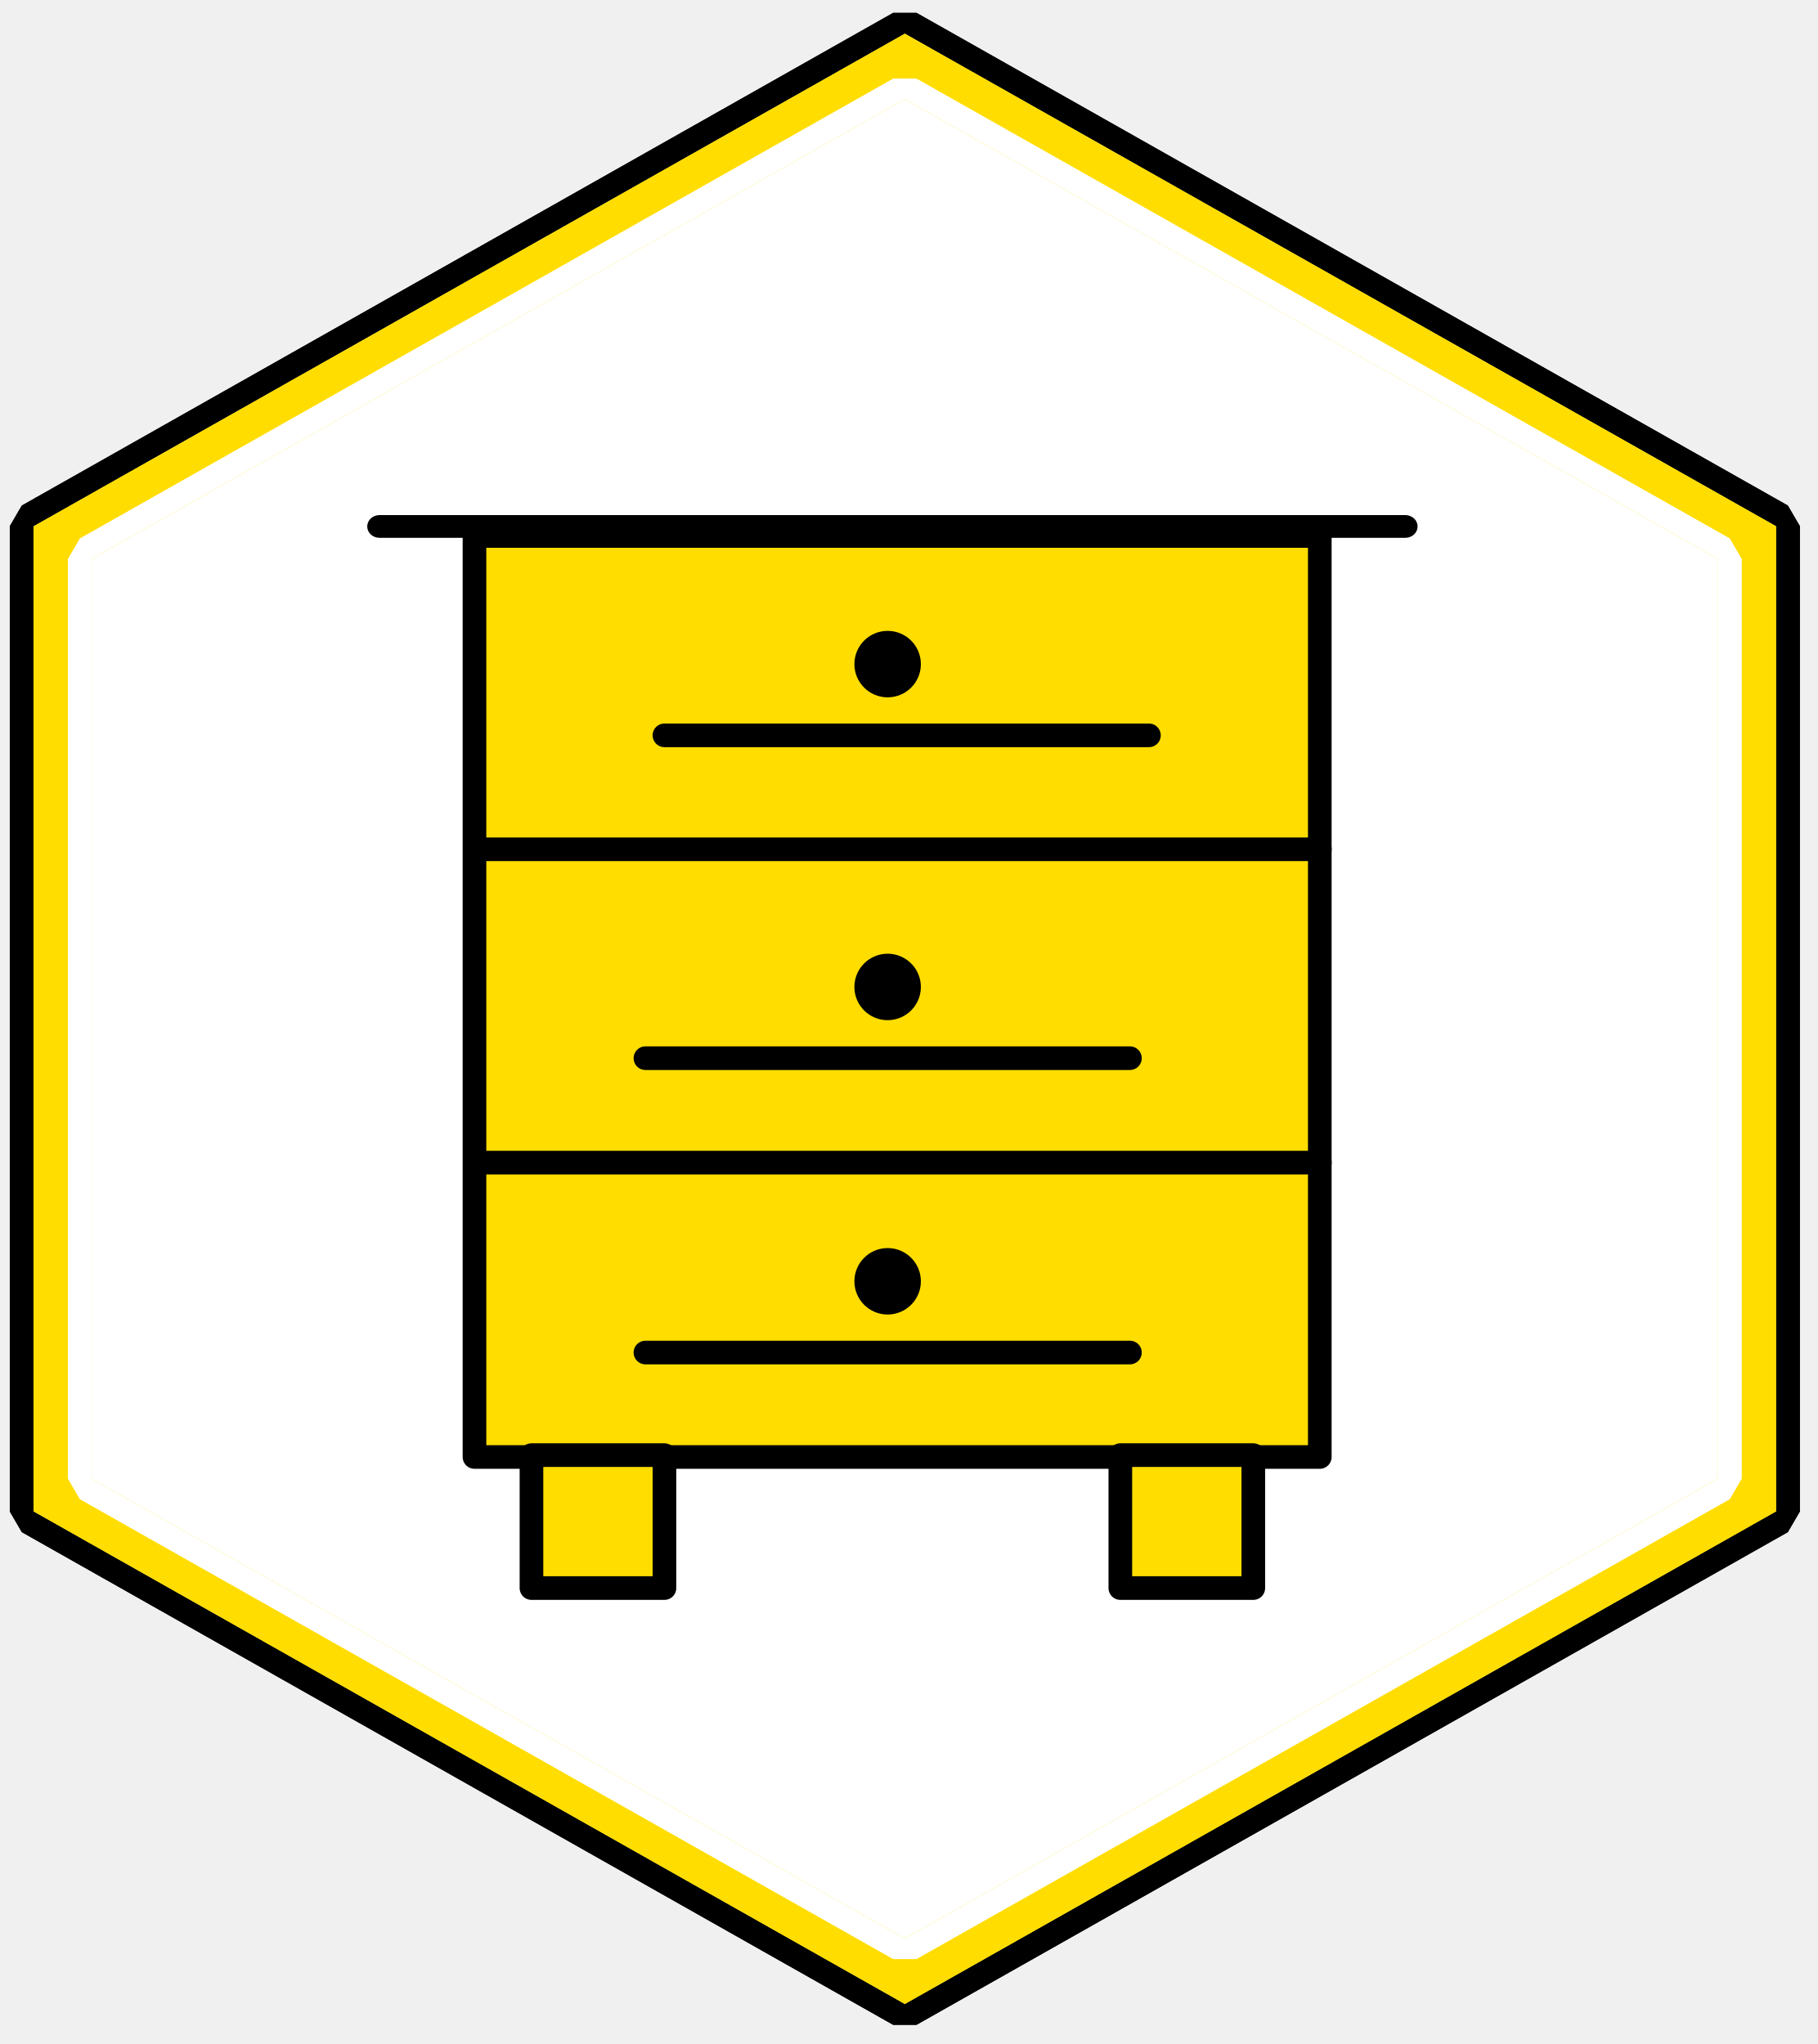
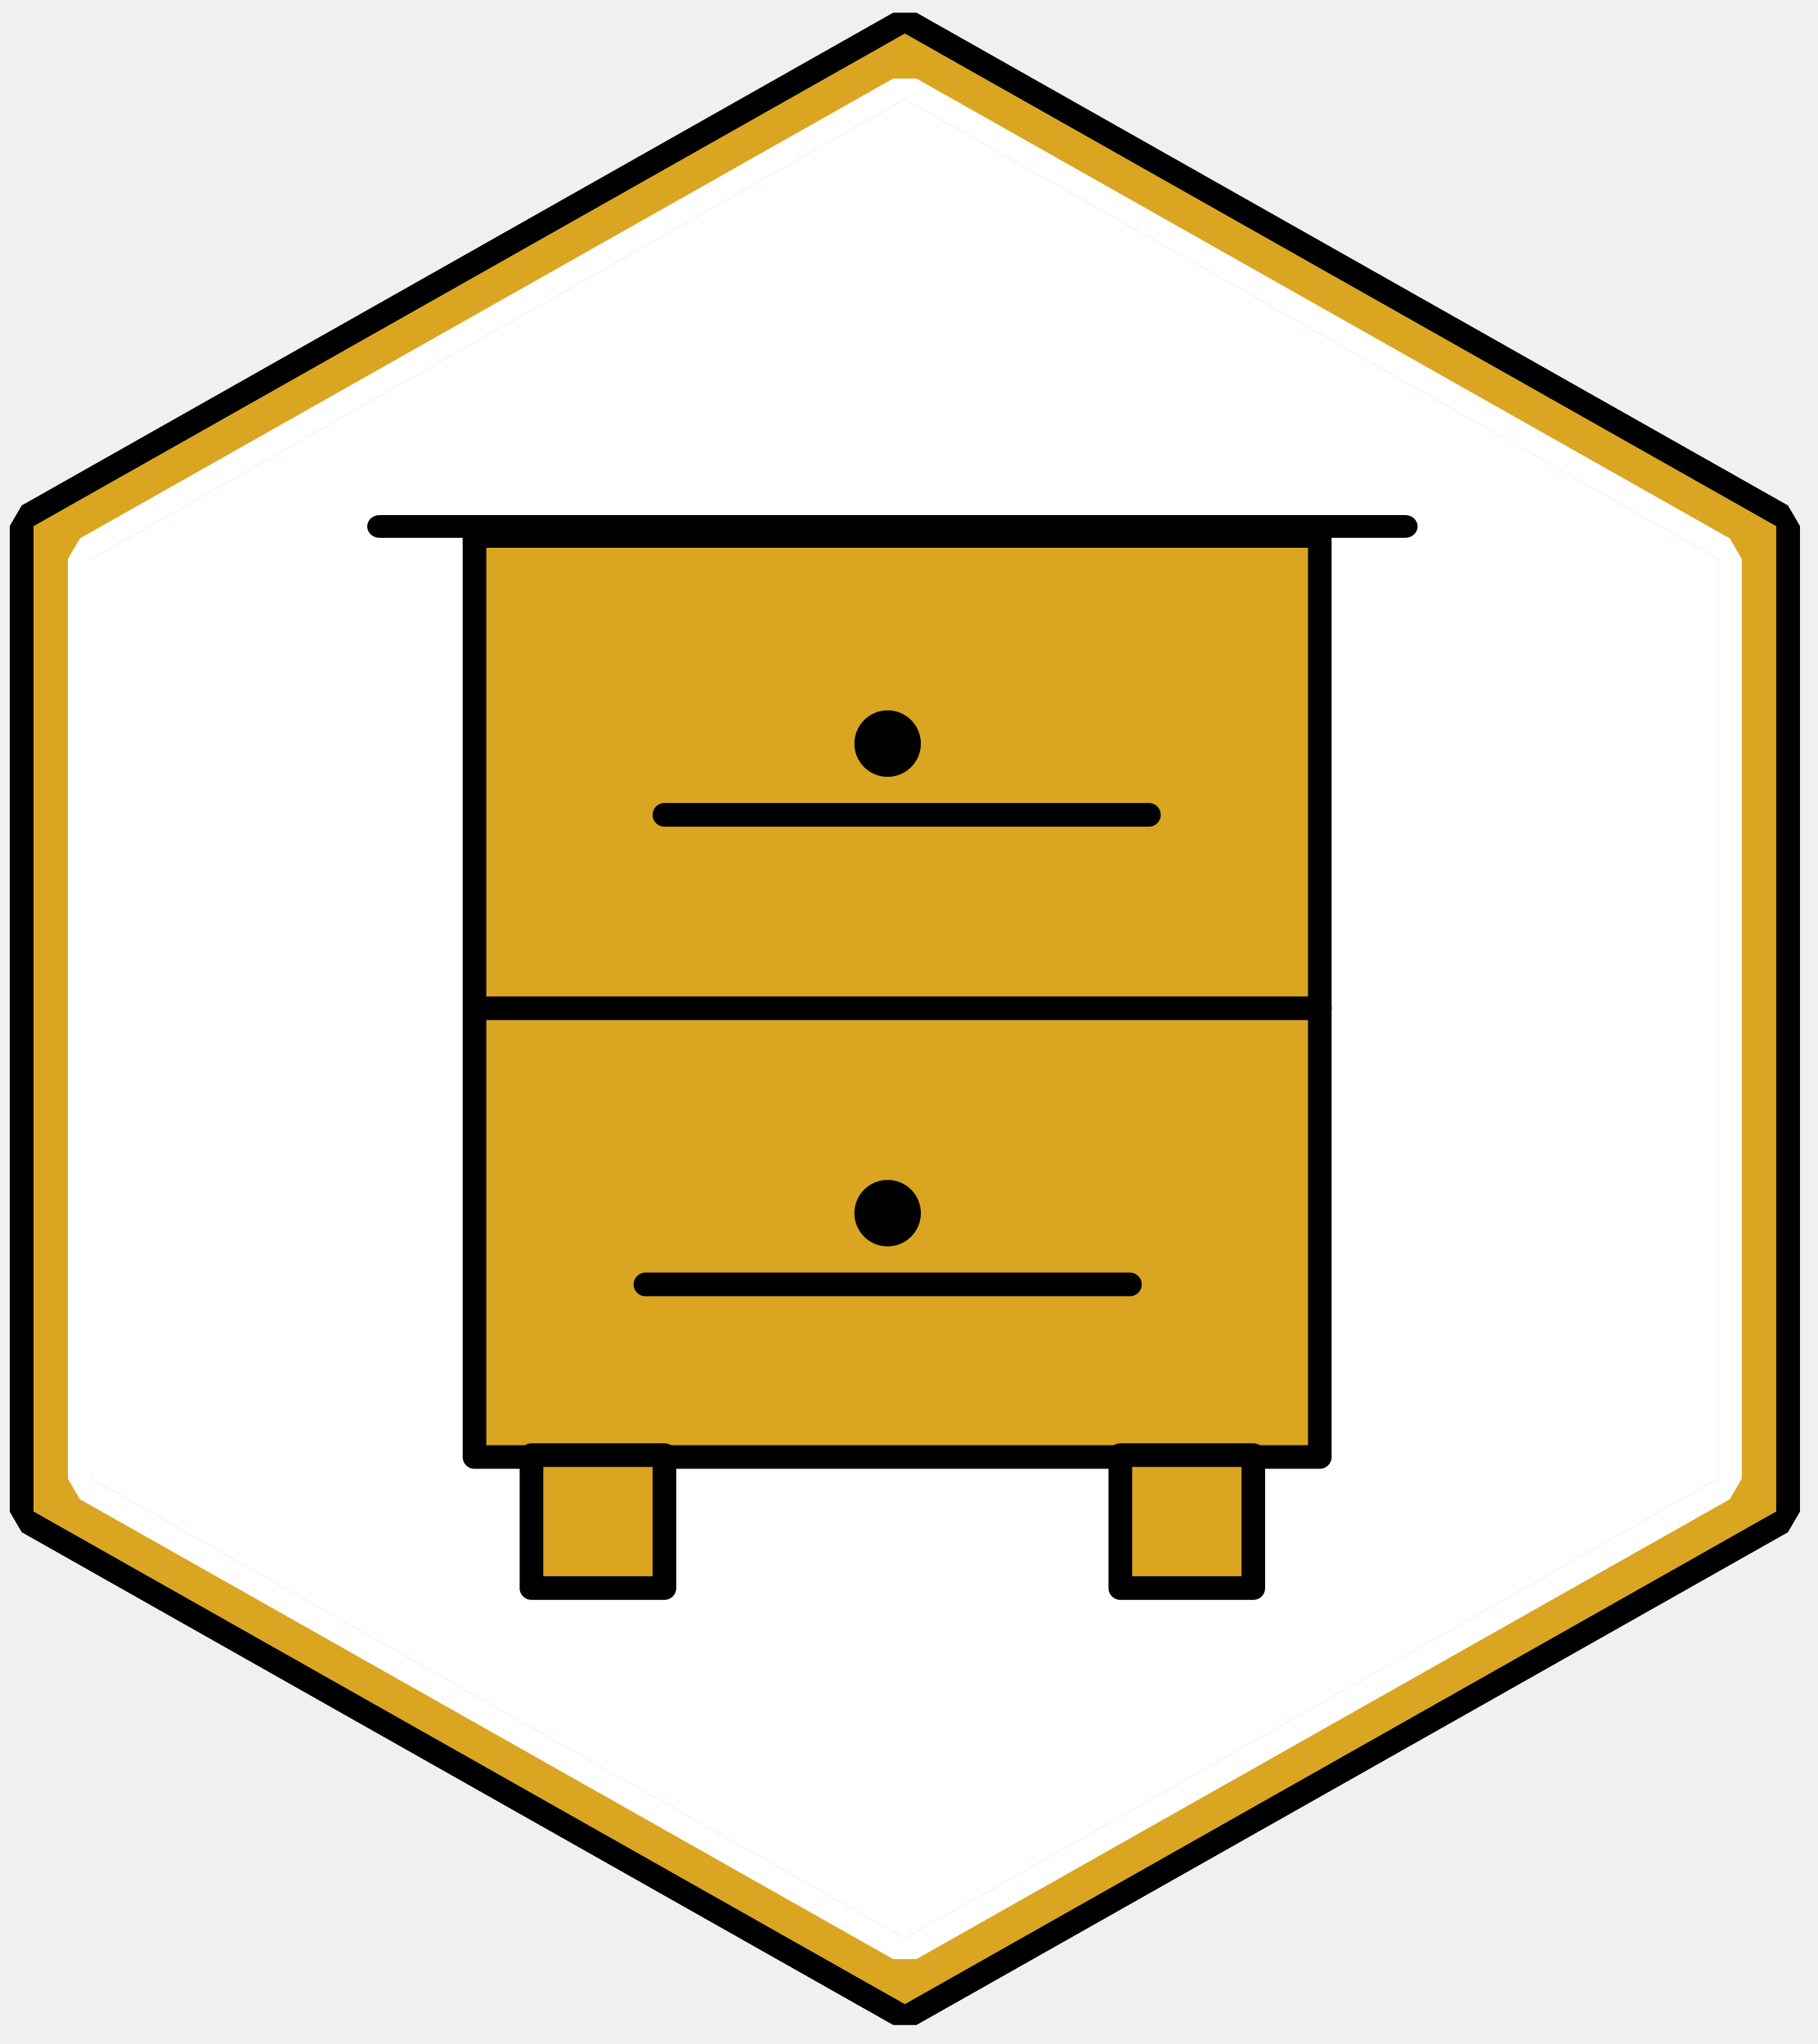
<svg xmlns="http://www.w3.org/2000/svg" width="100%" height="100%" viewBox="0 0 160 180" version="1.1" xml:space="preserve" style="fill-rule:evenodd;clip-rule:evenodd;stroke-linecap:round;stroke-linejoin:round;stroke-miterlimit:1.5;">
  <g transform="matrix(1,0,0,1,-15.9216,-84.8254)">
    <g transform="matrix(3.61562,0,0,3.61562,-162.934,-295.484)">
      <path d="M71.5,106L92.718,118L92.718,142L71.5,154L50.282,142L50.282,118L71.5,106Z" style="fill:white;" />
      <path d="M71.784,105.498L71.216,105.498L49.999,117.498L49.706,118L49.706,142L49.999,142.502L71.216,154.502L71.784,154.502L93.001,142.502L93.294,142L93.294,118L93.001,117.498L71.784,105.498ZM71.5,106L92.718,118L92.718,142L71.5,154L50.282,142L50.282,118L71.5,106Z" />
    </g>
    <g transform="matrix(3.61562,0,0,3.61562,-162.934,-295.484)">
-       <path d="M71.5,106L92.718,118L92.718,142L71.5,154L50.282,142L50.282,118L71.5,106Z" style="fill:rgb(255,221,0);" />
+       <path d="M71.5,106L92.718,118L92.718,142L71.5,154L50.282,142L50.282,118L71.5,106Z" style="fill:rgb(218,165,32);" />
      <path d="M71.784,105.498L71.216,105.498L49.999,117.498L49.706,118L49.706,142L49.999,142.502L71.216,154.502L71.784,154.502L93.001,142.502L93.294,142L93.294,118L93.001,117.498L71.784,105.498ZM71.5,106L92.718,118L92.718,142L71.5,154L50.282,142L50.282,118L71.5,106Z" />
    </g>
    <g transform="matrix(3.37458,0,0,3.37458,-145.7,-264.149)">
      <path d="M71.5,106L92.718,118L92.718,142L71.5,154L50.282,142L50.282,118L71.5,106Z" style="fill:white;" />
      <path d="M71.804,105.463L71.196,105.463L49.978,117.463L49.665,118L49.665,142L49.978,142.537L71.196,154.537L71.804,154.537L93.022,142.537L93.335,142L93.335,118L93.022,117.463L71.804,105.463ZM71.5,106L92.718,118L92.718,142L71.5,154L50.282,142L50.282,118L71.5,106Z" style="fill:white;" />
    </g>
    <g transform="matrix(1,0,0,1,-64,18.7717)">
      <g>
        <g transform="matrix(0.836179,0,0,0.836179,-68.9536,-337.45)">
-           <rect x="228" y="539" width="89" height="97" style="fill:rgb(255,221,0);stroke:black;stroke-width:2.49px;" />
+           <rect x="228" y="539" width="89" height="97" style="fill:rgb(218,165,32);stroke:black;stroke-width:2.49px;" />
        </g>
        <g transform="matrix(0.903028,-0.00836137,0.00903028,0.836137,-87.482,-335.613)">
          <path d="M217,538L317,539" style="fill:none;stroke:black;stroke-width:2.39px;stroke-linejoin:bevel;" />
        </g>
-         <g transform="matrix(0.836125,0.00950142,-0.00950142,0.836125,-63.5064,-339.595)">
-           <path d="M229,572L317,571" style="fill:none;stroke:black;stroke-width:2.49px;stroke-linejoin:bevel;" />
-         </g>
-         <g transform="matrix(0.836125,0.00950142,-0.00950142,0.836125,-63.5064,-312.001)">
+         <g transform="matrix(0.836125,0.00950142,-0.00950142,0.836125,-63.5064,-325.595)">
          <path d="M229,572L317,571" style="fill:none;stroke:black;stroke-width:2.49px;stroke-linejoin:bevel;" />
        </g>
        <g transform="matrix(0.836179,0,0,0.836179,-68.9536,-338.45)">
-           <rect x="234" y="637" width="14" height="14" style="fill:rgb(255,221,0);stroke:black;stroke-width:2.49px;" />
+           <rect x="234" y="637" width="14" height="14" style="fill:rgb(218,165,32);stroke:black;stroke-width:2.49px;" />
        </g>
        <g transform="matrix(0.836179,0,0,0.836179,-17.1105,-338.45)">
-           <rect x="234" y="637" width="14" height="14" style="fill:rgb(255,221,0);stroke:black;stroke-width:2.49px;" />
+           <rect x="234" y="637" width="14" height="14" style="fill:rgb(218,165,32);stroke:black;stroke-width:2.49px;" />
        </g>
-         <g transform="matrix(0.836018,-0.0163925,0.0163925,0.836018,-78.0936,-333.295)">
+         <g transform="matrix(0.836018,-0.0163925,0.0163925,0.836018,-78.0936,-326.295)">
          <path d="M248,560L299,561" style="fill:none;stroke:black;stroke-width:2.49px;stroke-linejoin:bevel;" />
        </g>
-         <g transform="matrix(0.836018,-0.0163925,0.0163925,0.836018,-79.7659,-304.865)">
+         <g transform="matrix(0.836018,-0.0163925,0.0163925,0.836018,-79.7659,-284.943)">
          <path d="M248,560L299,561" style="fill:none;stroke:black;stroke-width:2.49px;stroke-linejoin:bevel;" />
        </g>
-         <g transform="matrix(0.836018,-0.0163925,0.0163925,0.836018,-79.7659,-278.943)">
-           <path d="M248,560L299,561" style="fill:none;stroke:black;stroke-width:2.49px;stroke-linejoin:bevel;" />
-         </g>
-         <g transform="matrix(1.95108,0,0,1.95108,-375.552,-951.484)">
+         <g transform="matrix(1.95108,0,0,1.95108,-375.552,-944.484)">
          <circle cx="273.5" cy="551.5" r="1.5" />
        </g>
-         <g transform="matrix(1.95108,0,0,1.95108,-375.552,-923.054)">
-           <circle cx="273.5" cy="551.5" r="1.5" />
-         </g>
-         <g transform="matrix(1.95108,0,0,1.95108,-375.552,-897.133)">
+         <g transform="matrix(1.95108,0,0,1.95108,-375.552,-903.133)">
          <circle cx="273.5" cy="551.5" r="1.5" />
        </g>
      </g>
    </g>
  </g>
</svg>
